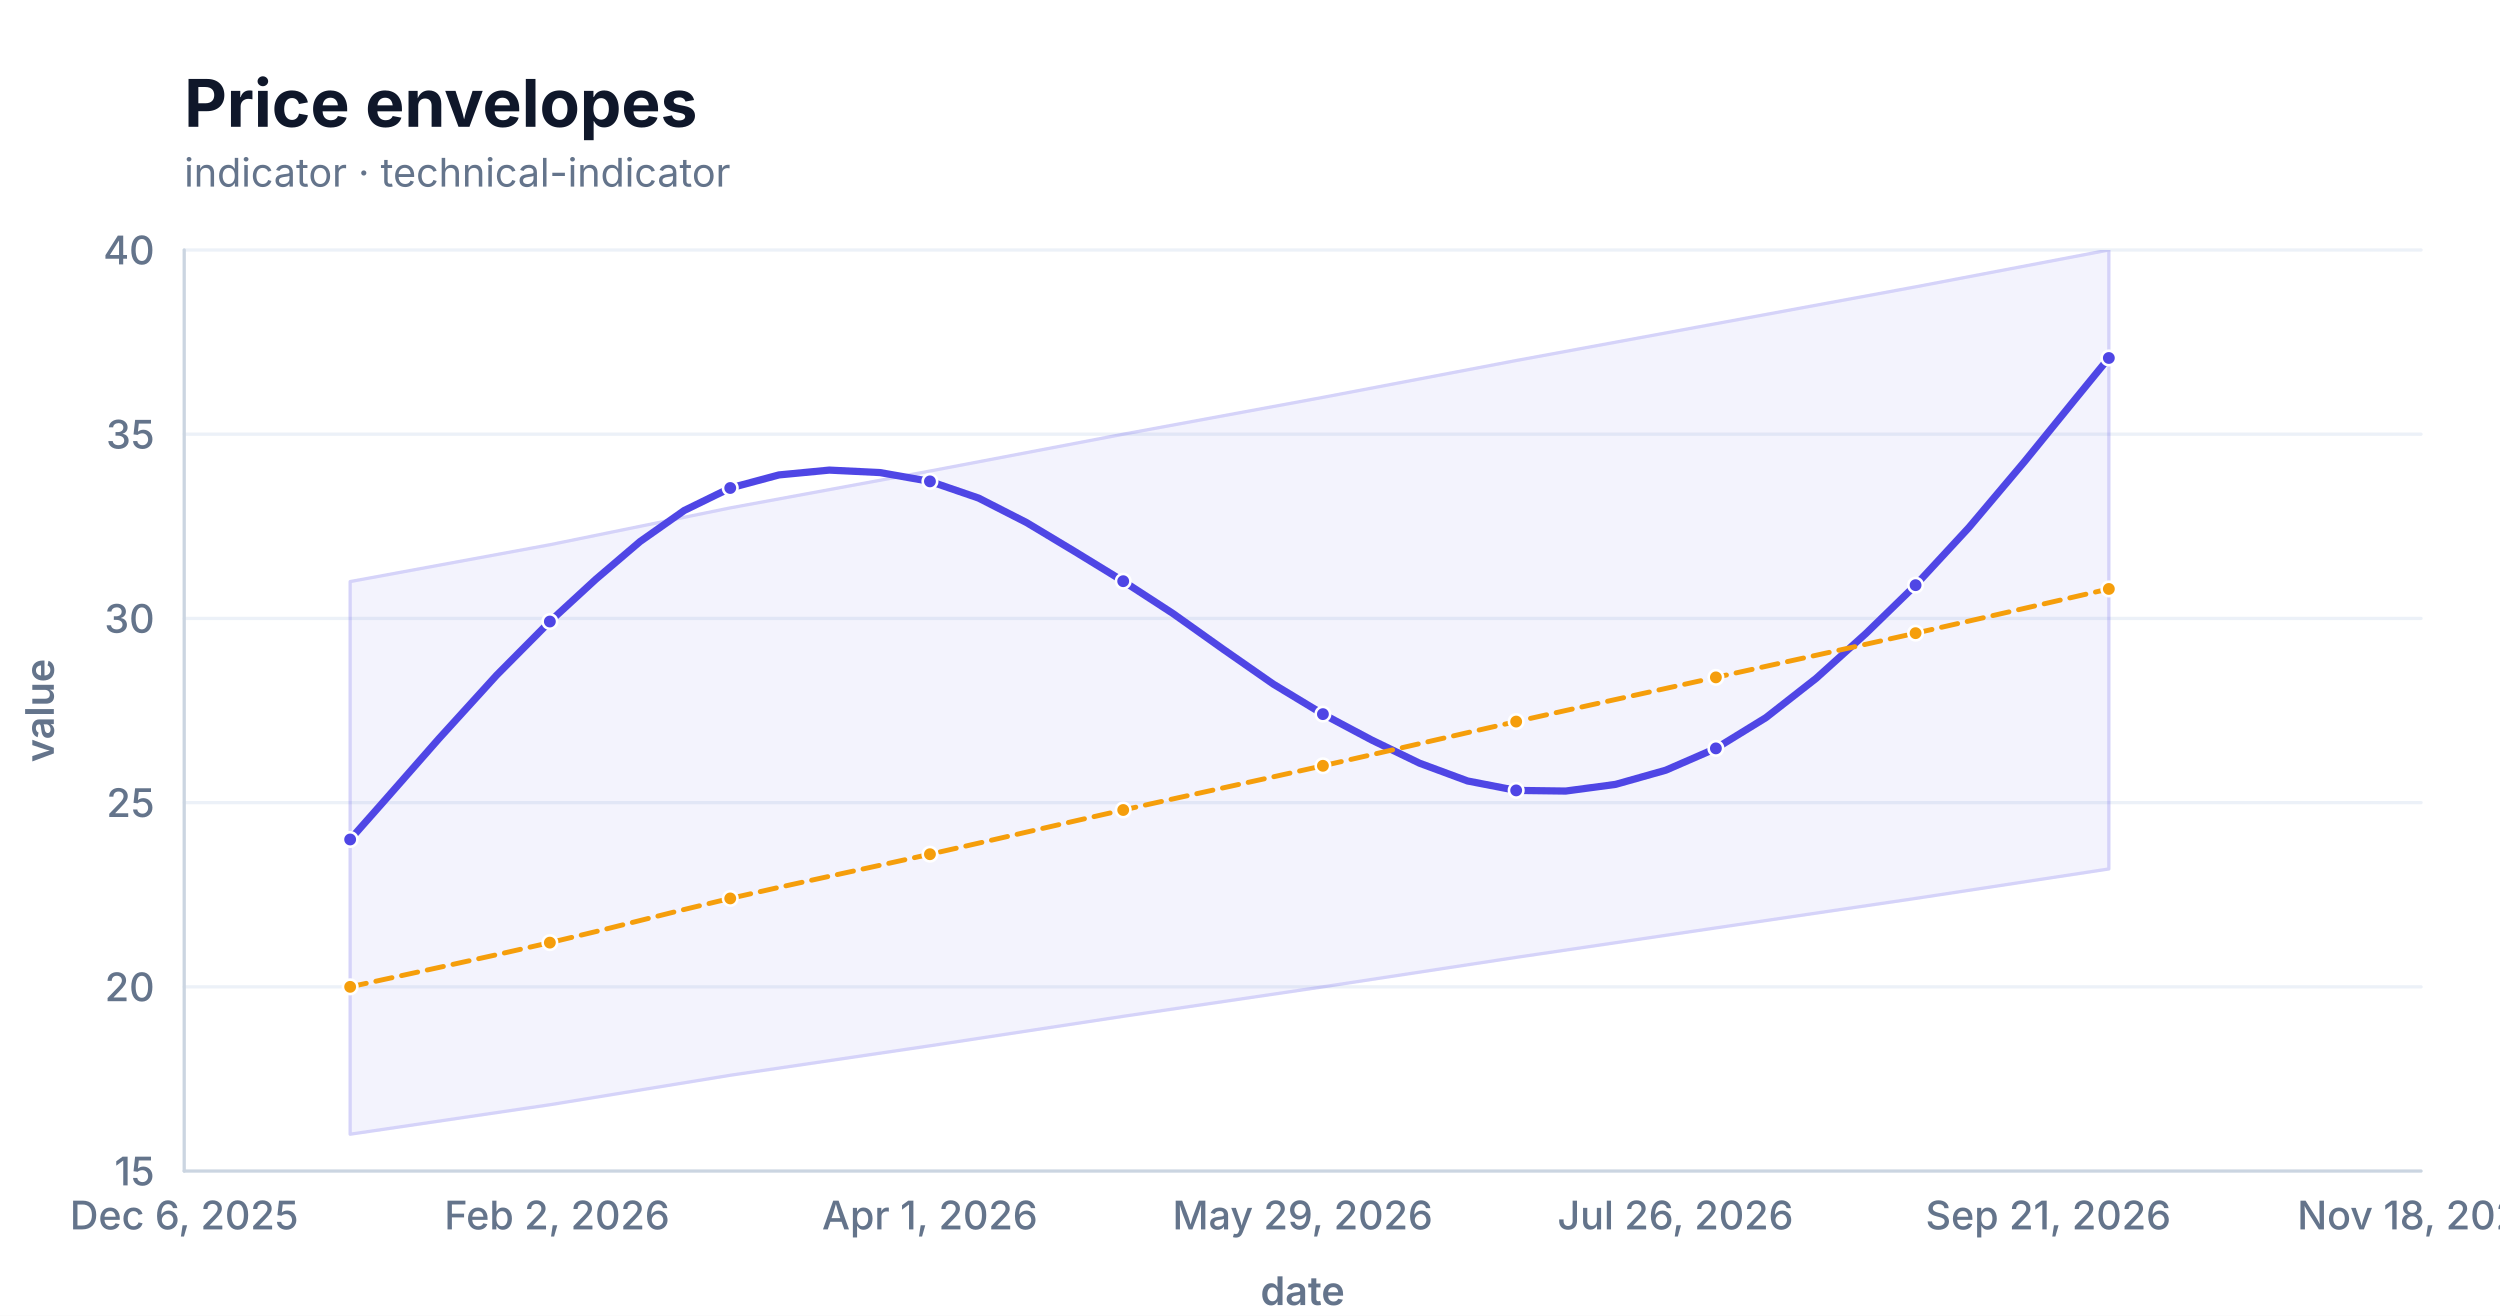
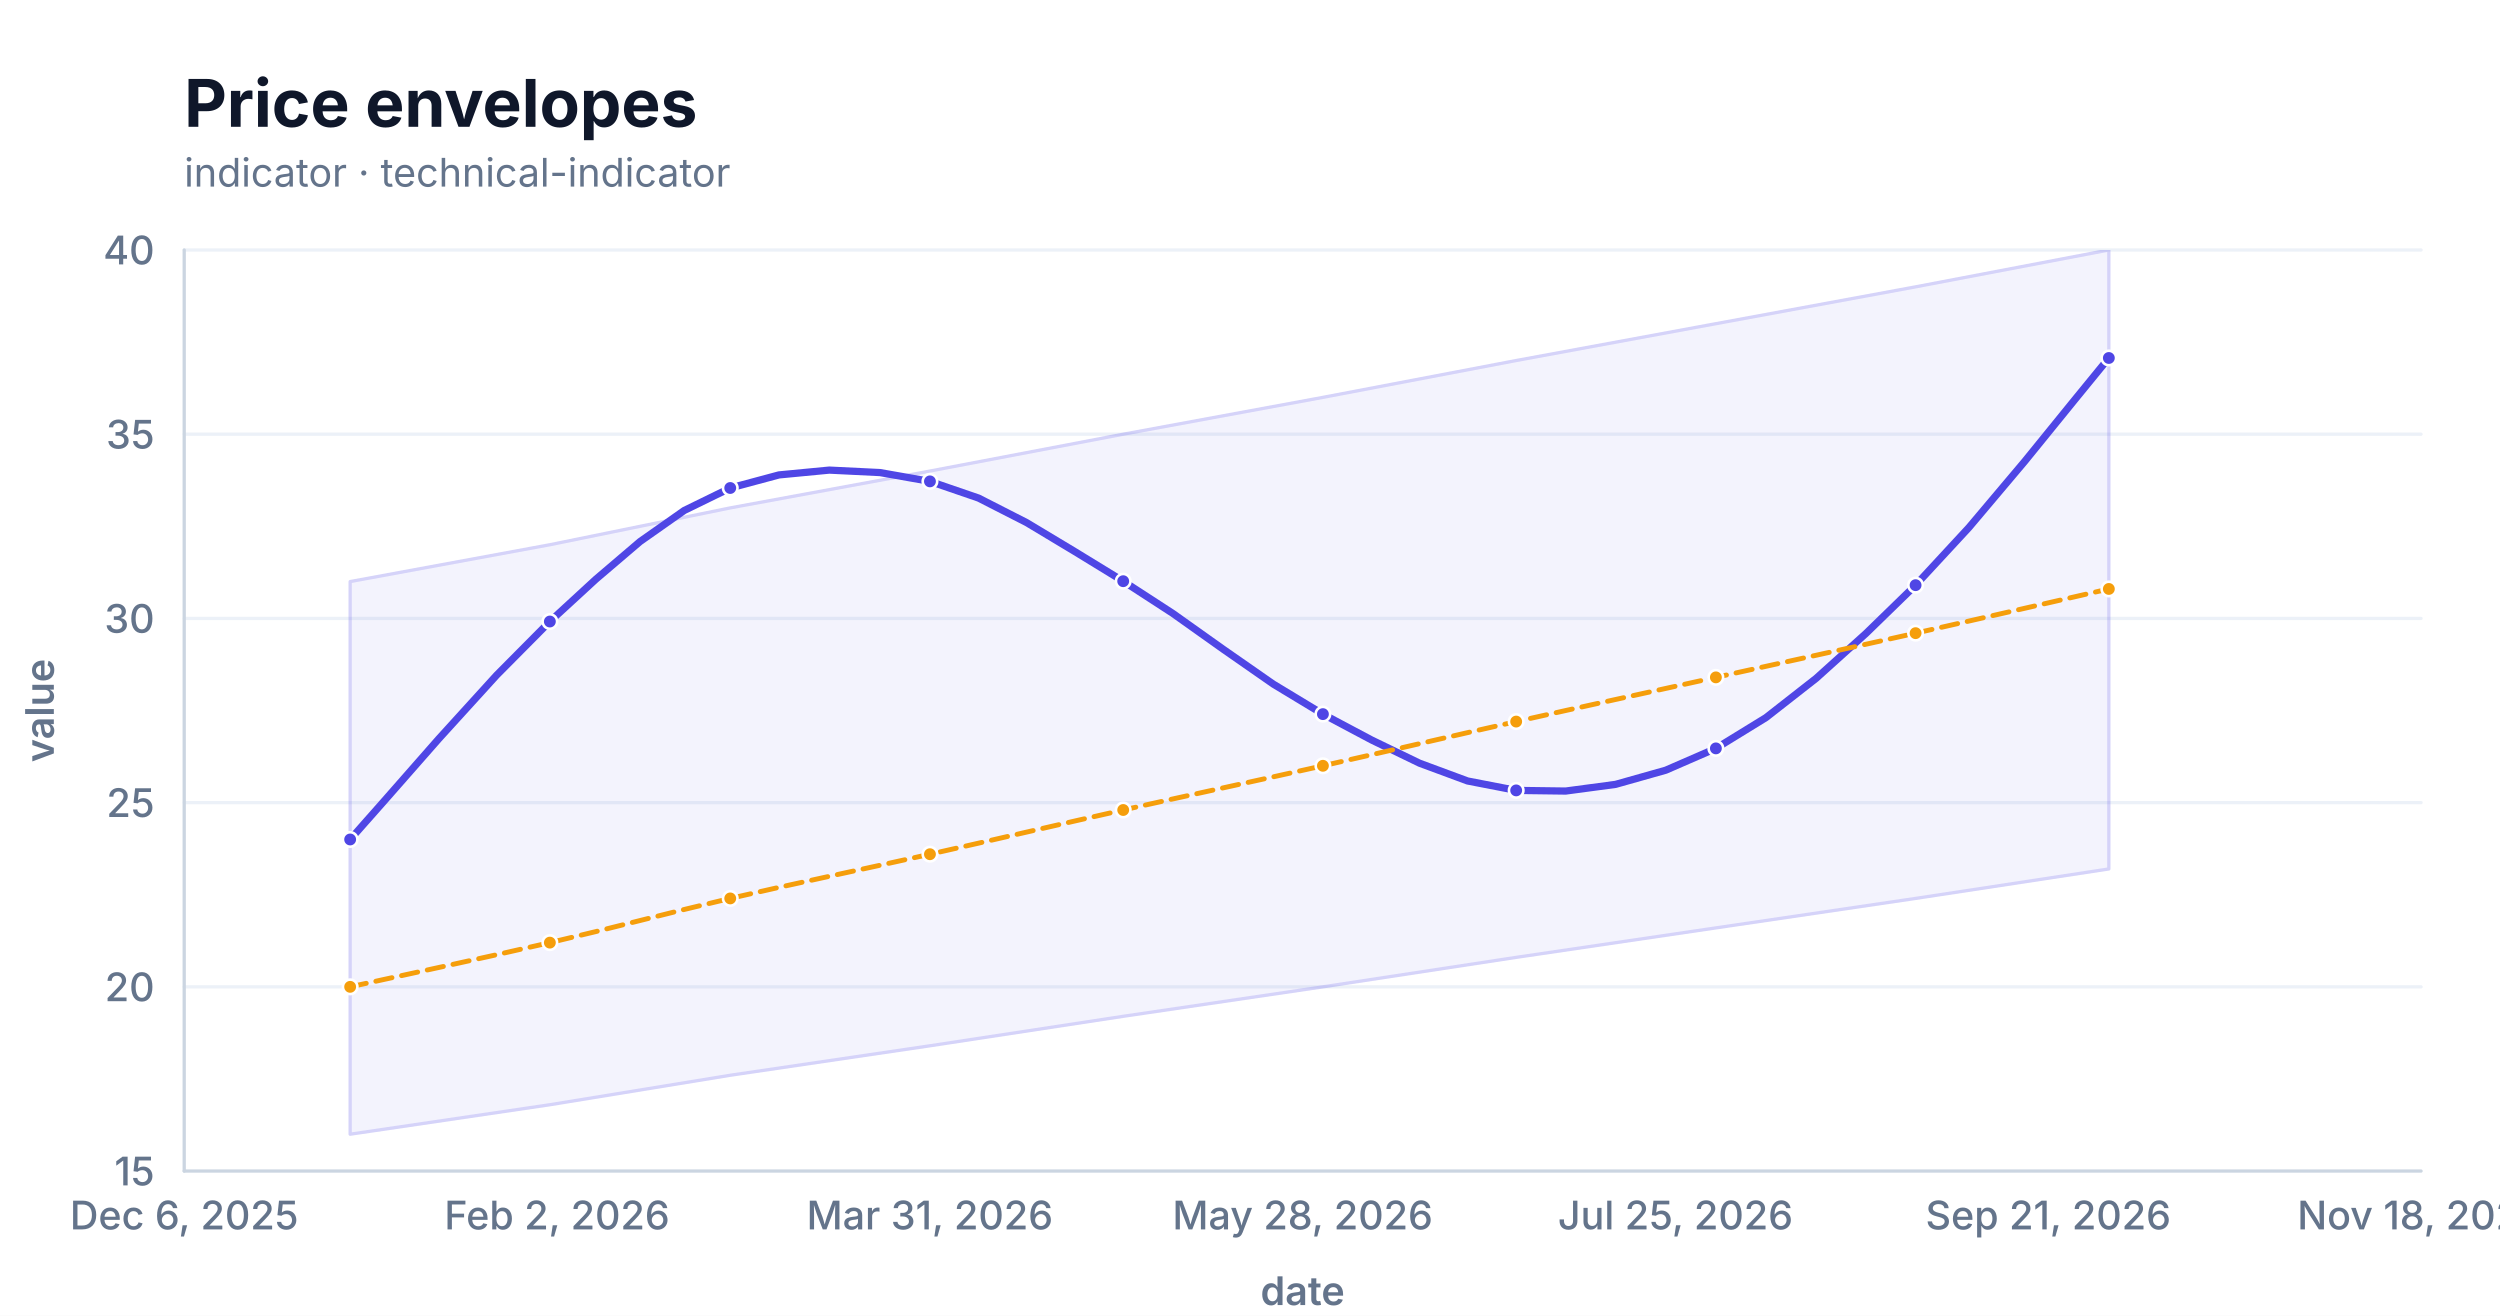
<svg xmlns="http://www.w3.org/2000/svg" width="760" height="400" viewBox="0 0 760 400" role="img" aria-labelledby="title description">
  <defs>
    <clipPath id="clip-1">
      <rect x="56" y="76" width="680" height="280" />
    </clipPath>
  </defs>
  <rect width="100%" height="100%" fill="#ffffff" />
  <g data-scene-node="scene:root">
    <line data-scene-node="axis-y:grid:1" opacity="0.82" x1="56" y1="300" x2="736" y2="300" fill="none" stroke="#e8eef6" stroke-width="1" stroke-linecap="round" />
    <line data-scene-node="axis-y:grid:2" opacity="0.82" x1="56" y1="244" x2="736" y2="244" fill="none" stroke="#e8eef6" stroke-width="1" stroke-linecap="round" />
    <line data-scene-node="axis-y:grid:3" opacity="0.82" x1="56" y1="188" x2="736" y2="188" fill="none" stroke="#e8eef6" stroke-width="1" stroke-linecap="round" />
    <line data-scene-node="axis-y:grid:4" opacity="0.82" x1="56" y1="132" x2="736" y2="132" fill="none" stroke="#e8eef6" stroke-width="1" stroke-linecap="round" />
    <line data-scene-node="axis-y:grid:5" opacity="0.82" x1="56" y1="76" x2="736" y2="76" fill="none" stroke="#e8eef6" stroke-width="1" stroke-linecap="round" />
    <g data-scene-node="layer-0:group" clip-path="url(#clip-1)">
      <path data-scene-node="layer-0:indicator-band" opacity="0.24" d="M 106.447 176.8 L 167.157 165.6 L 221.993 154.4 L 282.703 143.2 L 341.455 132 L 402.165 120.8 L 460.917 109.6 L 521.628 98.4 L 582.338 87.2 L 641.09 76 L 641.09 264.16 L 582.338 273.12 L 521.628 282.08 L 460.917 291.04 L 402.165 300 L 341.455 308.96 L 282.703 317.92 L 221.993 326.88 L 167.157 335.84 L 106.447 344.8 Z" fill="#4f46e547" stroke="#4f46e5" stroke-width="1" stroke-linejoin="round" />
      <path data-scene-node="layer-0:indicator-line:0" d="M 106.447 255.2 L 117.494 242.693 L 133.375 224.609 L 150.97 205.257 L 167.157 188.944 L 181.142 176.087 L 194.575 164.632 L 208.008 155.184 L 221.993 148.35 L 236.803 144.376 L 252.103 142.911 L 267.525 143.663 L 282.703 146.34 L 297.483 151.415 L 312.079 158.861 L 326.675 167.632 L 341.455 176.684 L 356.541 186.483 L 371.81 197.336 L 387.08 207.966 L 402.165 217.094 L 416.945 224.944 L 431.541 232.011 L 446.138 237.416 L 460.917 240.281 L 475.957 240.481 L 491.15 238.446 L 506.404 234.137 L 521.628 227.51 L 536.851 218.152 L 552.105 206.219 L 567.298 192.527 L 582.338 177.892 L 598.541 160.375 L 615.509 140.259 L 630.579 121.695 L 641.09 108.829" fill="none" stroke="#4f46e5" stroke-width="2.2" stroke-linecap="round" stroke-linejoin="round" />
      <circle data-scene-node="layer-0:indicator-point:0:0" cx="106.447" cy="255.2" r="2.2" fill="#4f46e5" stroke="#ffffff" stroke-width="0.8" />
      <circle data-scene-node="layer-0:indicator-point:0:1" cx="167.157" cy="188.944" r="2.2" fill="#4f46e5" stroke="#ffffff" stroke-width="0.8" />
      <circle data-scene-node="layer-0:indicator-point:0:2" cx="221.993" cy="148.35" r="2.2" fill="#4f46e5" stroke="#ffffff" stroke-width="0.8" />
      <circle data-scene-node="layer-0:indicator-point:0:3" cx="282.703" cy="146.34" r="2.2" fill="#4f46e5" stroke="#ffffff" stroke-width="0.8" />
      <circle data-scene-node="layer-0:indicator-point:0:4" cx="341.455" cy="176.684" r="2.2" fill="#4f46e5" stroke="#ffffff" stroke-width="0.8" />
      <circle data-scene-node="layer-0:indicator-point:0:5" cx="402.165" cy="217.094" r="2.2" fill="#4f46e5" stroke="#ffffff" stroke-width="0.8" />
      <circle data-scene-node="layer-0:indicator-point:0:6" cx="460.917" cy="240.281" r="2.2" fill="#4f46e5" stroke="#ffffff" stroke-width="0.8" />
      <circle data-scene-node="layer-0:indicator-point:0:7" cx="521.628" cy="227.51" r="2.2" fill="#4f46e5" stroke="#ffffff" stroke-width="0.8" />
      <circle data-scene-node="layer-0:indicator-point:0:8" cx="582.338" cy="177.892" r="2.2" fill="#4f46e5" stroke="#ffffff" stroke-width="0.8" />
      <circle data-scene-node="layer-0:indicator-point:0:9" cx="641.09" cy="108.829" r="2.2" fill="#4f46e5" stroke="#ffffff" stroke-width="0.8" />
      <path data-scene-node="layer-0:indicator-line:1" d="M 106.447 300 L 117.494 297.585 L 133.375 294.12 L 150.97 290.235 L 167.157 286.56 L 181.142 283.2 L 194.575 279.84 L 208.008 276.48 L 221.993 273.12 L 236.803 269.76 L 252.103 266.4 L 267.525 263.04 L 282.703 259.68 L 297.483 256.32 L 312.079 252.96 L 326.675 249.6 L 341.455 246.24 L 356.541 242.88 L 371.81 239.52 L 387.08 236.16 L 402.165 232.8 L 416.945 229.44 L 431.541 226.08 L 446.138 222.72 L 460.917 219.36 L 475.957 216 L 491.15 212.64 L 506.404 209.28 L 521.628 205.92 L 536.851 202.56 L 552.105 199.2 L 567.298 195.84 L 582.338 192.48 L 598.541 188.805 L 615.509 184.92 L 630.579 181.455 L 641.09 179.04" fill="none" stroke="#f59e0b" stroke-width="1.5" stroke-dasharray="5 3" stroke-linecap="round" stroke-linejoin="round" />
      <circle data-scene-node="layer-0:indicator-point:1:0" cx="106.447" cy="300" r="2.2" fill="#f59e0b" stroke="#ffffff" stroke-width="0.8" />
      <circle data-scene-node="layer-0:indicator-point:1:1" cx="167.157" cy="286.56" r="2.2" fill="#f59e0b" stroke="#ffffff" stroke-width="0.8" />
      <circle data-scene-node="layer-0:indicator-point:1:2" cx="221.993" cy="273.12" r="2.2" fill="#f59e0b" stroke="#ffffff" stroke-width="0.8" />
      <circle data-scene-node="layer-0:indicator-point:1:3" cx="282.703" cy="259.68" r="2.2" fill="#f59e0b" stroke="#ffffff" stroke-width="0.8" />
      <circle data-scene-node="layer-0:indicator-point:1:4" cx="341.455" cy="246.24" r="2.2" fill="#f59e0b" stroke="#ffffff" stroke-width="0.8" />
      <circle data-scene-node="layer-0:indicator-point:1:5" cx="402.165" cy="232.8" r="2.2" fill="#f59e0b" stroke="#ffffff" stroke-width="0.8" />
      <circle data-scene-node="layer-0:indicator-point:1:6" cx="460.917" cy="219.36" r="2.2" fill="#f59e0b" stroke="#ffffff" stroke-width="0.8" />
      <circle data-scene-node="layer-0:indicator-point:1:7" cx="521.628" cy="205.92" r="2.2" fill="#f59e0b" stroke="#ffffff" stroke-width="0.8" />
      <circle data-scene-node="layer-0:indicator-point:1:8" cx="582.338" cy="192.48" r="2.2" fill="#f59e0b" stroke="#ffffff" stroke-width="0.8" />
      <circle data-scene-node="layer-0:indicator-point:1:9" cx="641.09" cy="179.04" r="2.2" fill="#f59e0b" stroke="#ffffff" stroke-width="0.8" />
    </g>
    <line data-scene-node="axis-x:line" x1="56" y1="356" x2="736" y2="356" fill="none" stroke="#cbd5e1" stroke-width="1" stroke-linecap="round" />
    <line data-scene-node="axis-y:line" x1="56" y1="76" x2="56" y2="356" fill="none" stroke="#cbd5e1" stroke-width="1" stroke-linecap="round" />
    <text data-scene-node="axis-x:label:0" x="56" y="365" fill="#64748b" font-family="Inter, ui-sans-serif, system-ui, -apple-system, BlinkMacSystemFont, &quot;Segoe UI&quot;, sans-serif" font-size="12" font-weight="500" text-anchor="middle" dominant-baseline="text-before-edge">Dec 6, 2025</text>
    <text data-scene-node="axis-x:label:1" x="169.333" y="365" fill="#64748b" font-family="Inter, ui-sans-serif, system-ui, -apple-system, BlinkMacSystemFont, &quot;Segoe UI&quot;, sans-serif" font-size="12" font-weight="500" text-anchor="middle" dominant-baseline="text-before-edge">Feb 2, 2026</text>
-     <text data-scene-node="axis-x:label:2" x="282.667" y="365" fill="#64748b" font-family="Inter, ui-sans-serif, system-ui, -apple-system, BlinkMacSystemFont, &quot;Segoe UI&quot;, sans-serif" font-size="12" font-weight="500" text-anchor="middle" dominant-baseline="text-before-edge">Apr 1, 2026</text>
-     <text data-scene-node="axis-x:label:3" x="396" y="365" fill="#64748b" font-family="Inter, ui-sans-serif, system-ui, -apple-system, BlinkMacSystemFont, &quot;Segoe UI&quot;, sans-serif" font-size="12" font-weight="500" text-anchor="middle" dominant-baseline="text-before-edge">May 29, 2026</text>
-     <text data-scene-node="axis-x:label:4" x="509.333" y="365" fill="#64748b" font-family="Inter, ui-sans-serif, system-ui, -apple-system, BlinkMacSystemFont, &quot;Segoe UI&quot;, sans-serif" font-size="12" font-weight="500" text-anchor="middle" dominant-baseline="text-before-edge">Jul 26, 2026</text>
+     <text data-scene-node="axis-x:label:2" x="282.667" y="365" fill="#64748b" font-family="Inter, ui-sans-serif, system-ui, -apple-system, BlinkMacSystemFont, &quot;Segoe UI&quot;, sans-serif" font-size="12" font-weight="500" text-anchor="middle" dominant-baseline="text-before-edge">Mar 31, 2026</text>
+     <text data-scene-node="axis-x:label:3" x="396" y="365" fill="#64748b" font-family="Inter, ui-sans-serif, system-ui, -apple-system, BlinkMacSystemFont, &quot;Segoe UI&quot;, sans-serif" font-size="12" font-weight="500" text-anchor="middle" dominant-baseline="text-before-edge">May 28, 2026</text>
+     <text data-scene-node="axis-x:label:4" x="509.333" y="365" fill="#64748b" font-family="Inter, ui-sans-serif, system-ui, -apple-system, BlinkMacSystemFont, &quot;Segoe UI&quot;, sans-serif" font-size="12" font-weight="500" text-anchor="middle" dominant-baseline="text-before-edge">Jul 25, 2026</text>
    <text data-scene-node="axis-x:label:5" x="622.667" y="365" fill="#64748b" font-family="Inter, ui-sans-serif, system-ui, -apple-system, BlinkMacSystemFont, &quot;Segoe UI&quot;, sans-serif" font-size="12" font-weight="500" text-anchor="middle" dominant-baseline="text-before-edge">Sep 21, 2026</text>
    <text data-scene-node="axis-x:label:6" x="736" y="365" fill="#64748b" font-family="Inter, ui-sans-serif, system-ui, -apple-system, BlinkMacSystemFont, &quot;Segoe UI&quot;, sans-serif" font-size="12" font-weight="500" text-anchor="middle" dominant-baseline="text-before-edge">Nov 18, 2026</text>
    <text data-scene-node="axis-x:title" x="396" y="388" fill="#64748b" font-family="Inter, ui-sans-serif, system-ui, -apple-system, BlinkMacSystemFont, &quot;Segoe UI&quot;, sans-serif" font-size="12" font-weight="600" text-anchor="middle" dominant-baseline="text-before-edge">date</text>
    <text data-scene-node="axis-y:label:0" x="47" y="356" fill="#64748b" font-family="Inter, ui-sans-serif, system-ui, -apple-system, BlinkMacSystemFont, &quot;Segoe UI&quot;, sans-serif" font-size="12" font-weight="500" text-anchor="end" dominant-baseline="central">15</text>
    <text data-scene-node="axis-y:label:1" x="47" y="300" fill="#64748b" font-family="Inter, ui-sans-serif, system-ui, -apple-system, BlinkMacSystemFont, &quot;Segoe UI&quot;, sans-serif" font-size="12" font-weight="500" text-anchor="end" dominant-baseline="central">20</text>
    <text data-scene-node="axis-y:label:2" x="47" y="244" fill="#64748b" font-family="Inter, ui-sans-serif, system-ui, -apple-system, BlinkMacSystemFont, &quot;Segoe UI&quot;, sans-serif" font-size="12" font-weight="500" text-anchor="end" dominant-baseline="central">25</text>
    <text data-scene-node="axis-y:label:3" x="47" y="188" fill="#64748b" font-family="Inter, ui-sans-serif, system-ui, -apple-system, BlinkMacSystemFont, &quot;Segoe UI&quot;, sans-serif" font-size="12" font-weight="500" text-anchor="end" dominant-baseline="central">30</text>
    <text data-scene-node="axis-y:label:4" x="47" y="132" fill="#64748b" font-family="Inter, ui-sans-serif, system-ui, -apple-system, BlinkMacSystemFont, &quot;Segoe UI&quot;, sans-serif" font-size="12" font-weight="500" text-anchor="end" dominant-baseline="central">35</text>
    <text data-scene-node="axis-y:label:5" x="47" y="76" fill="#64748b" font-family="Inter, ui-sans-serif, system-ui, -apple-system, BlinkMacSystemFont, &quot;Segoe UI&quot;, sans-serif" font-size="12" font-weight="500" text-anchor="end" dominant-baseline="central">40</text>
    <text data-scene-node="axis-y:title" x="12" y="216" fill="#64748b" font-family="Inter, ui-sans-serif, system-ui, -apple-system, BlinkMacSystemFont, &quot;Segoe UI&quot;, sans-serif" font-size="12" font-weight="600" text-anchor="middle" dominant-baseline="central" transform="rotate(-90 12 216)">value</text>
    <text data-scene-node="chart:title" x="56" y="24" fill="#0f172a" font-family="Inter, ui-sans-serif, system-ui, -apple-system, BlinkMacSystemFont, &quot;Segoe UI&quot;, sans-serif" font-size="20" font-weight="700" text-anchor="start" dominant-baseline="text-before-edge">Price envelopes</text>
    <text data-scene-node="chart:subtitle" x="56" y="48" fill="#64748b" font-family="Inter, ui-sans-serif, system-ui, -apple-system, BlinkMacSystemFont, &quot;Segoe UI&quot;, sans-serif" font-size="12" font-weight="400" text-anchor="start" dominant-baseline="text-before-edge">indicator · technical-indicator</text>
  </g>
</svg>
